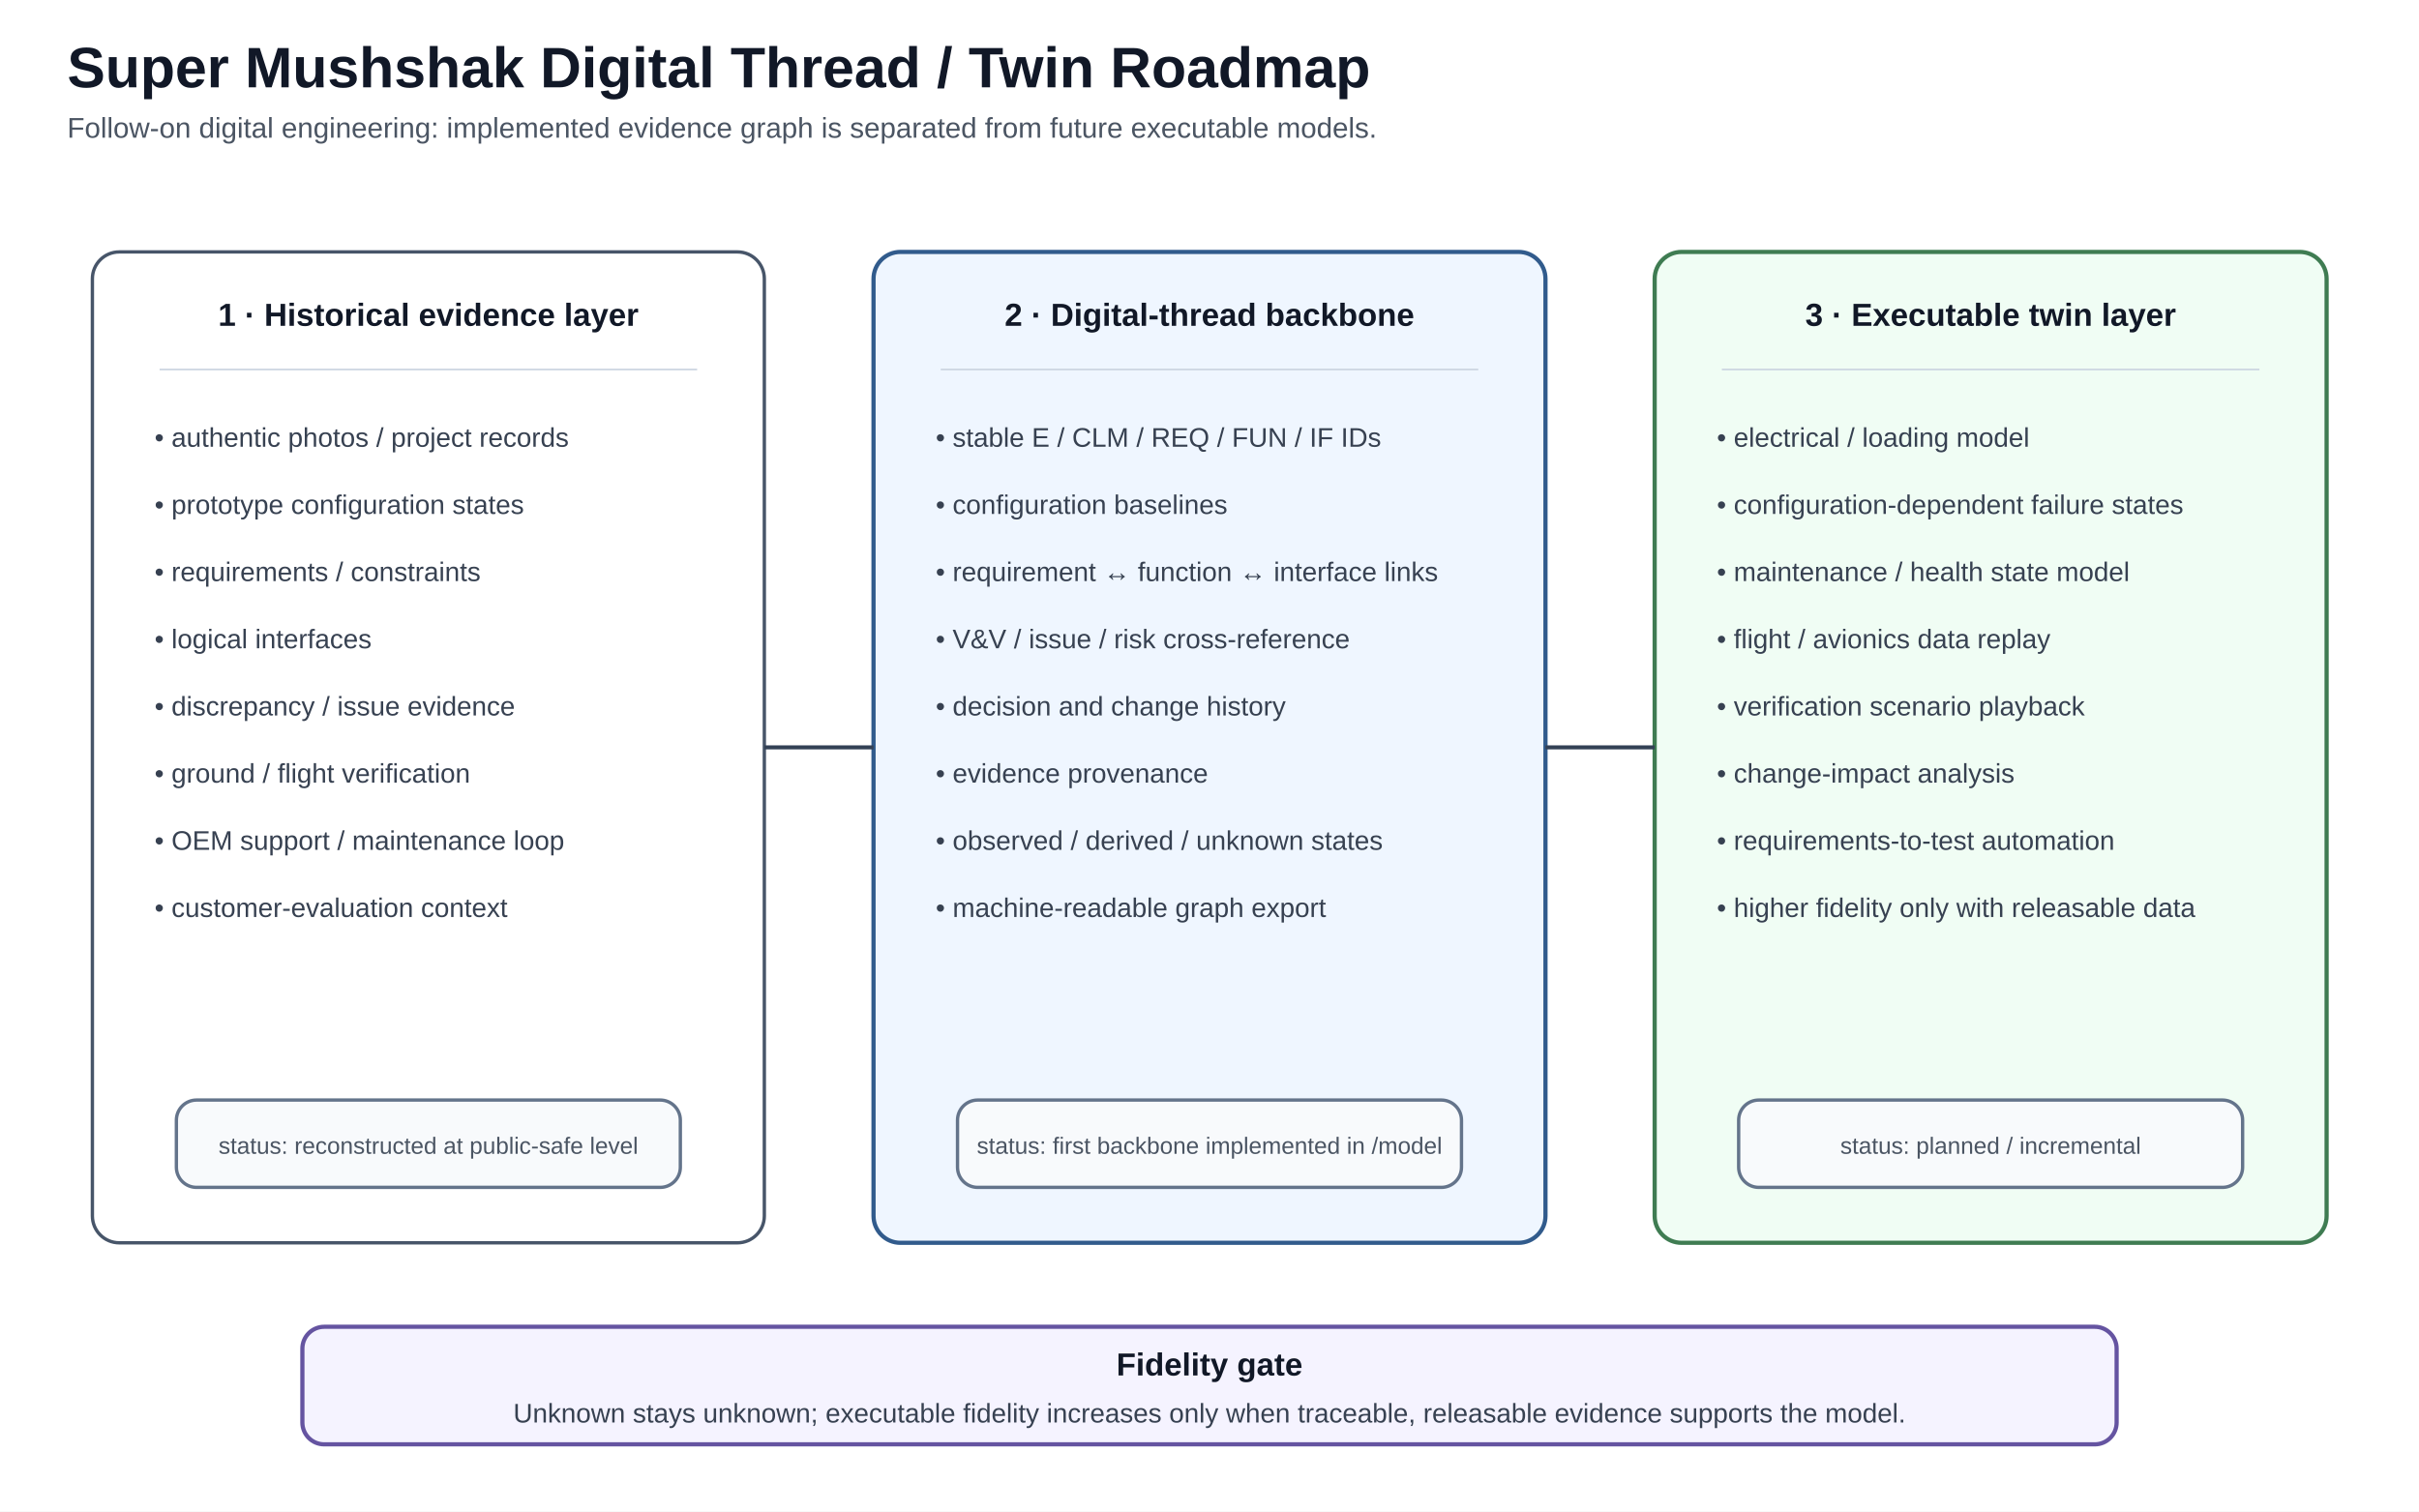
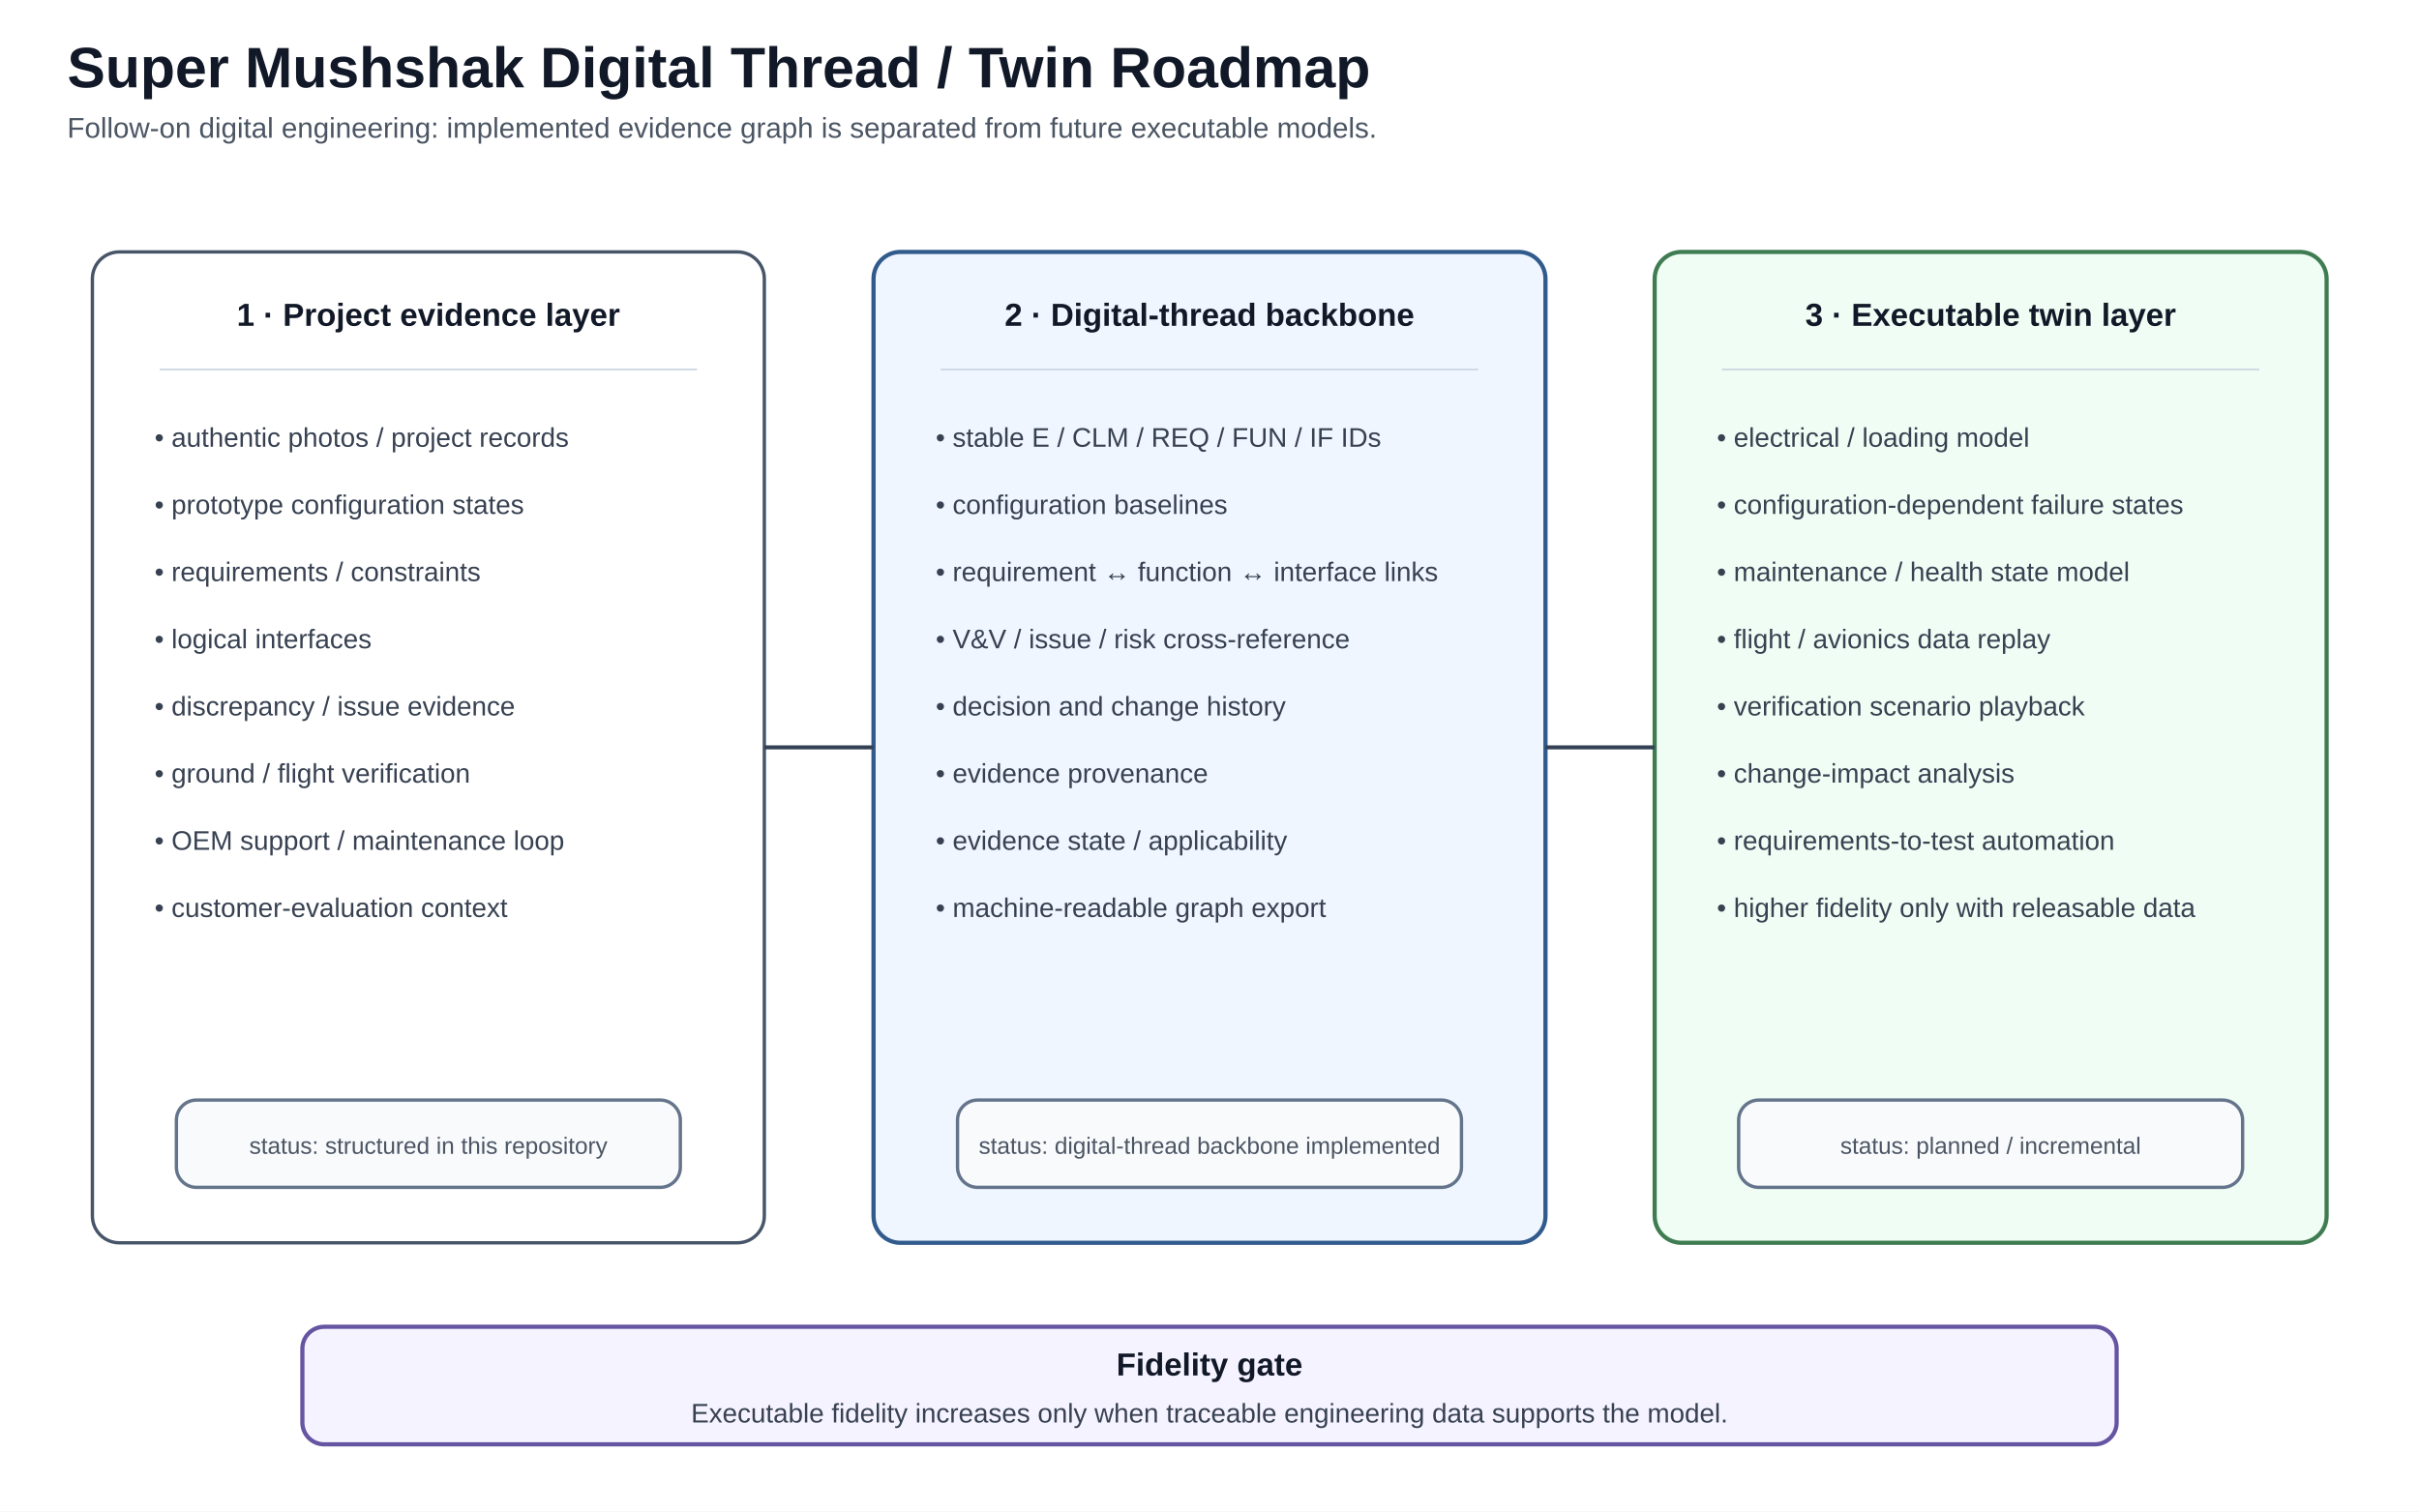
<svg xmlns="http://www.w3.org/2000/svg" width="100%" height="auto" viewBox="0 0 1440 900" preserveAspectRatio="xMidYMid meet">
  <style>.title{font:700 34px Arial,sans-serif;fill:#111827}.sub{font:17px Arial,sans-serif;fill:#4b5563}.h{font:700 19px Arial,sans-serif;fill:#111827}.t{font:16px Arial,sans-serif;fill:#374151}.sm{font:14px Arial,sans-serif;fill:#4b5563}.box{fill:#fff;stroke:#475569;stroke-width:2}.blue{fill:#eff6ff;stroke:#315b8c;stroke-width:2.5}.green{fill:#f0fdf4;stroke:#3f7c52;stroke-width:2.5}.violet{fill:#f5f3ff;stroke:#6554a1;stroke-width:2.5}.slate{fill:#f8fafc;stroke:#64748b;stroke-width:2}.strong{stroke:#334155;stroke-width:2.4;fill:none}.rule{stroke:#cbd5e1;stroke-width:1}</style>
  <rect width="1440" height="900" fill="white" />
  <text x="40" y="52" class="title">Super Mushshak Digital Thread / Twin Roadmap</text>
  <text x="40" y="82" class="sub">Follow-on digital engineering: implemented evidence graph is separated from future executable models.</text>
  <rect x="55" y="150" width="400" height="590" rx="16" class="box" />
-   <text x="255" y="194" text-anchor="middle" class="h">1 · Historical evidence layer</text>
+   <text x="255" y="194" text-anchor="middle" class="h">1 · Project evidence layer</text>
  <line x1="95" y1="220" x2="415" y2="220" class="rule" />
  <text x="92" y="266" class="t">• authentic photos / project records</text>
  <text x="92" y="306" class="t">• prototype configuration states</text>
  <text x="92" y="346" class="t">• requirements / constraints</text>
  <text x="92" y="386" class="t">• logical interfaces</text>
  <text x="92" y="426" class="t">• discrepancy / issue evidence</text>
  <text x="92" y="466" class="t">• ground / flight verification</text>
  <text x="92" y="506" class="t">• OEM support / maintenance loop</text>
  <text x="92" y="546" class="t">• customer-evaluation context</text>
  <rect x="105" y="655" width="300" height="52" rx="12" class="slate" />
-   <text x="255" y="687" text-anchor="middle" class="sm">status: reconstructed at public-safe level</text>
+   <text x="255" y="687" text-anchor="middle" class="sm">status: structured in this repository</text>
  <rect x="520" y="150" width="400" height="590" rx="16" class="blue" />
  <text x="720" y="194" text-anchor="middle" class="h">2 · Digital-thread backbone</text>
  <line x1="560" y1="220" x2="880" y2="220" class="rule" />
  <text x="557" y="266" class="t">• stable E / CLM / REQ / FUN / IF IDs</text>
  <text x="557" y="306" class="t">• configuration baselines</text>
  <text x="557" y="346" class="t">• requirement ↔ function ↔ interface links</text>
  <text x="557" y="386" class="t">• V&amp;V / issue / risk cross-reference</text>
  <text x="557" y="426" class="t">• decision and change history</text>
  <text x="557" y="466" class="t">• evidence provenance</text>
-   <text x="557" y="506" class="t">• observed / derived / unknown states</text>
+   <text x="557" y="506" class="t">• evidence state / applicability</text>
  <text x="557" y="546" class="t">• machine-readable graph export</text>
  <rect x="570" y="655" width="300" height="52" rx="12" class="slate" />
-   <text x="720" y="687" text-anchor="middle" class="sm">status: first backbone implemented in /model</text>
+   <text x="720" y="687" text-anchor="middle" class="sm">status: digital-thread backbone implemented</text>
  <rect x="985" y="150" width="400" height="590" rx="16" class="green" />
  <text x="1185" y="194" text-anchor="middle" class="h">3 · Executable twin layer</text>
  <line x1="1025" y1="220" x2="1345" y2="220" class="rule" />
  <text x="1022" y="266" class="t">• electrical / loading model</text>
  <text x="1022" y="306" class="t">• configuration-dependent failure states</text>
  <text x="1022" y="346" class="t">• maintenance / health state model</text>
  <text x="1022" y="386" class="t">• flight / avionics data replay</text>
  <text x="1022" y="426" class="t">• verification scenario playback</text>
  <text x="1022" y="466" class="t">• change-impact analysis</text>
  <text x="1022" y="506" class="t">• requirements-to-test automation</text>
  <text x="1022" y="546" class="t">• higher fidelity only with releasable data</text>
  <rect x="1035" y="655" width="300" height="52" rx="12" class="slate" />
  <text x="1185" y="687" text-anchor="middle" class="sm">status: planned / incremental</text>
  <path d="M455 445 H520 M920 445 H985" class="strong" />
  <rect x="180" y="790" width="1080" height="70" rx="13" class="violet" />
  <text x="720" y="819" text-anchor="middle" class="h">Fidelity gate</text>
-   <text x="720" y="847" text-anchor="middle" class="t">Unknown stays unknown; executable fidelity increases only when traceable, releasable evidence supports the model.</text>
+   <text x="720" y="847" text-anchor="middle" class="t">Executable fidelity increases only when traceable engineering data supports the model.</text>
</svg>
